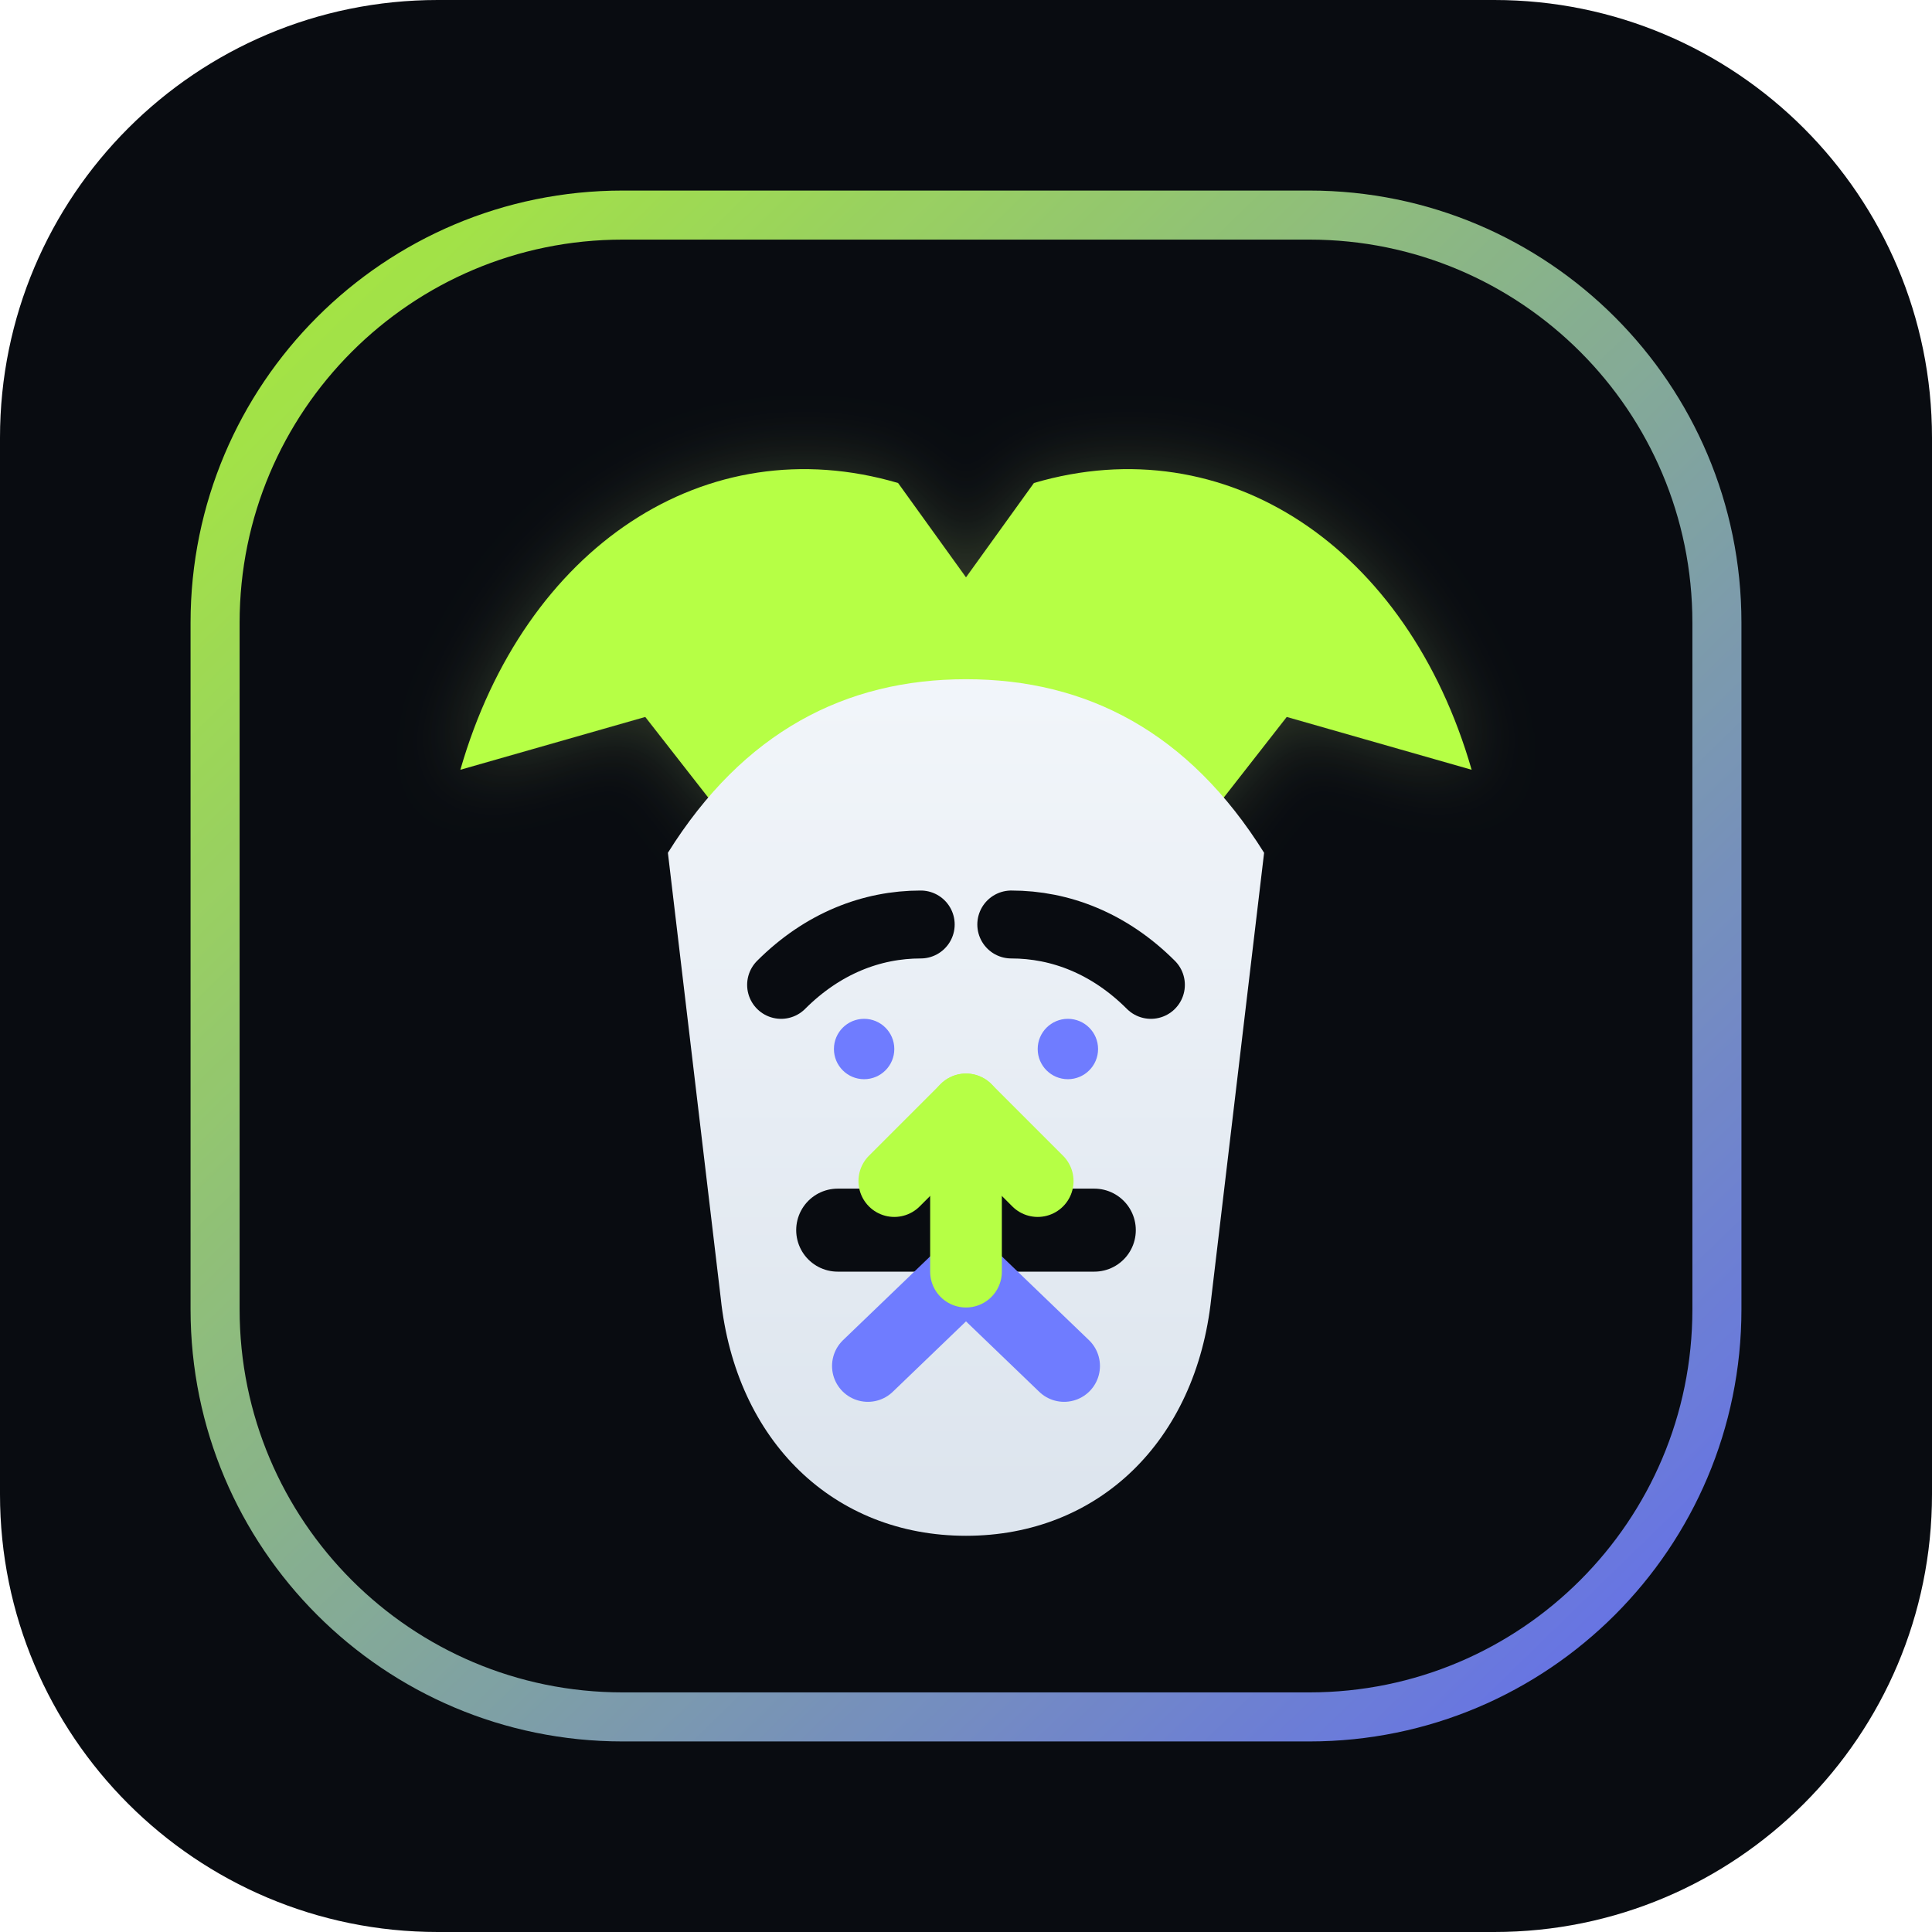
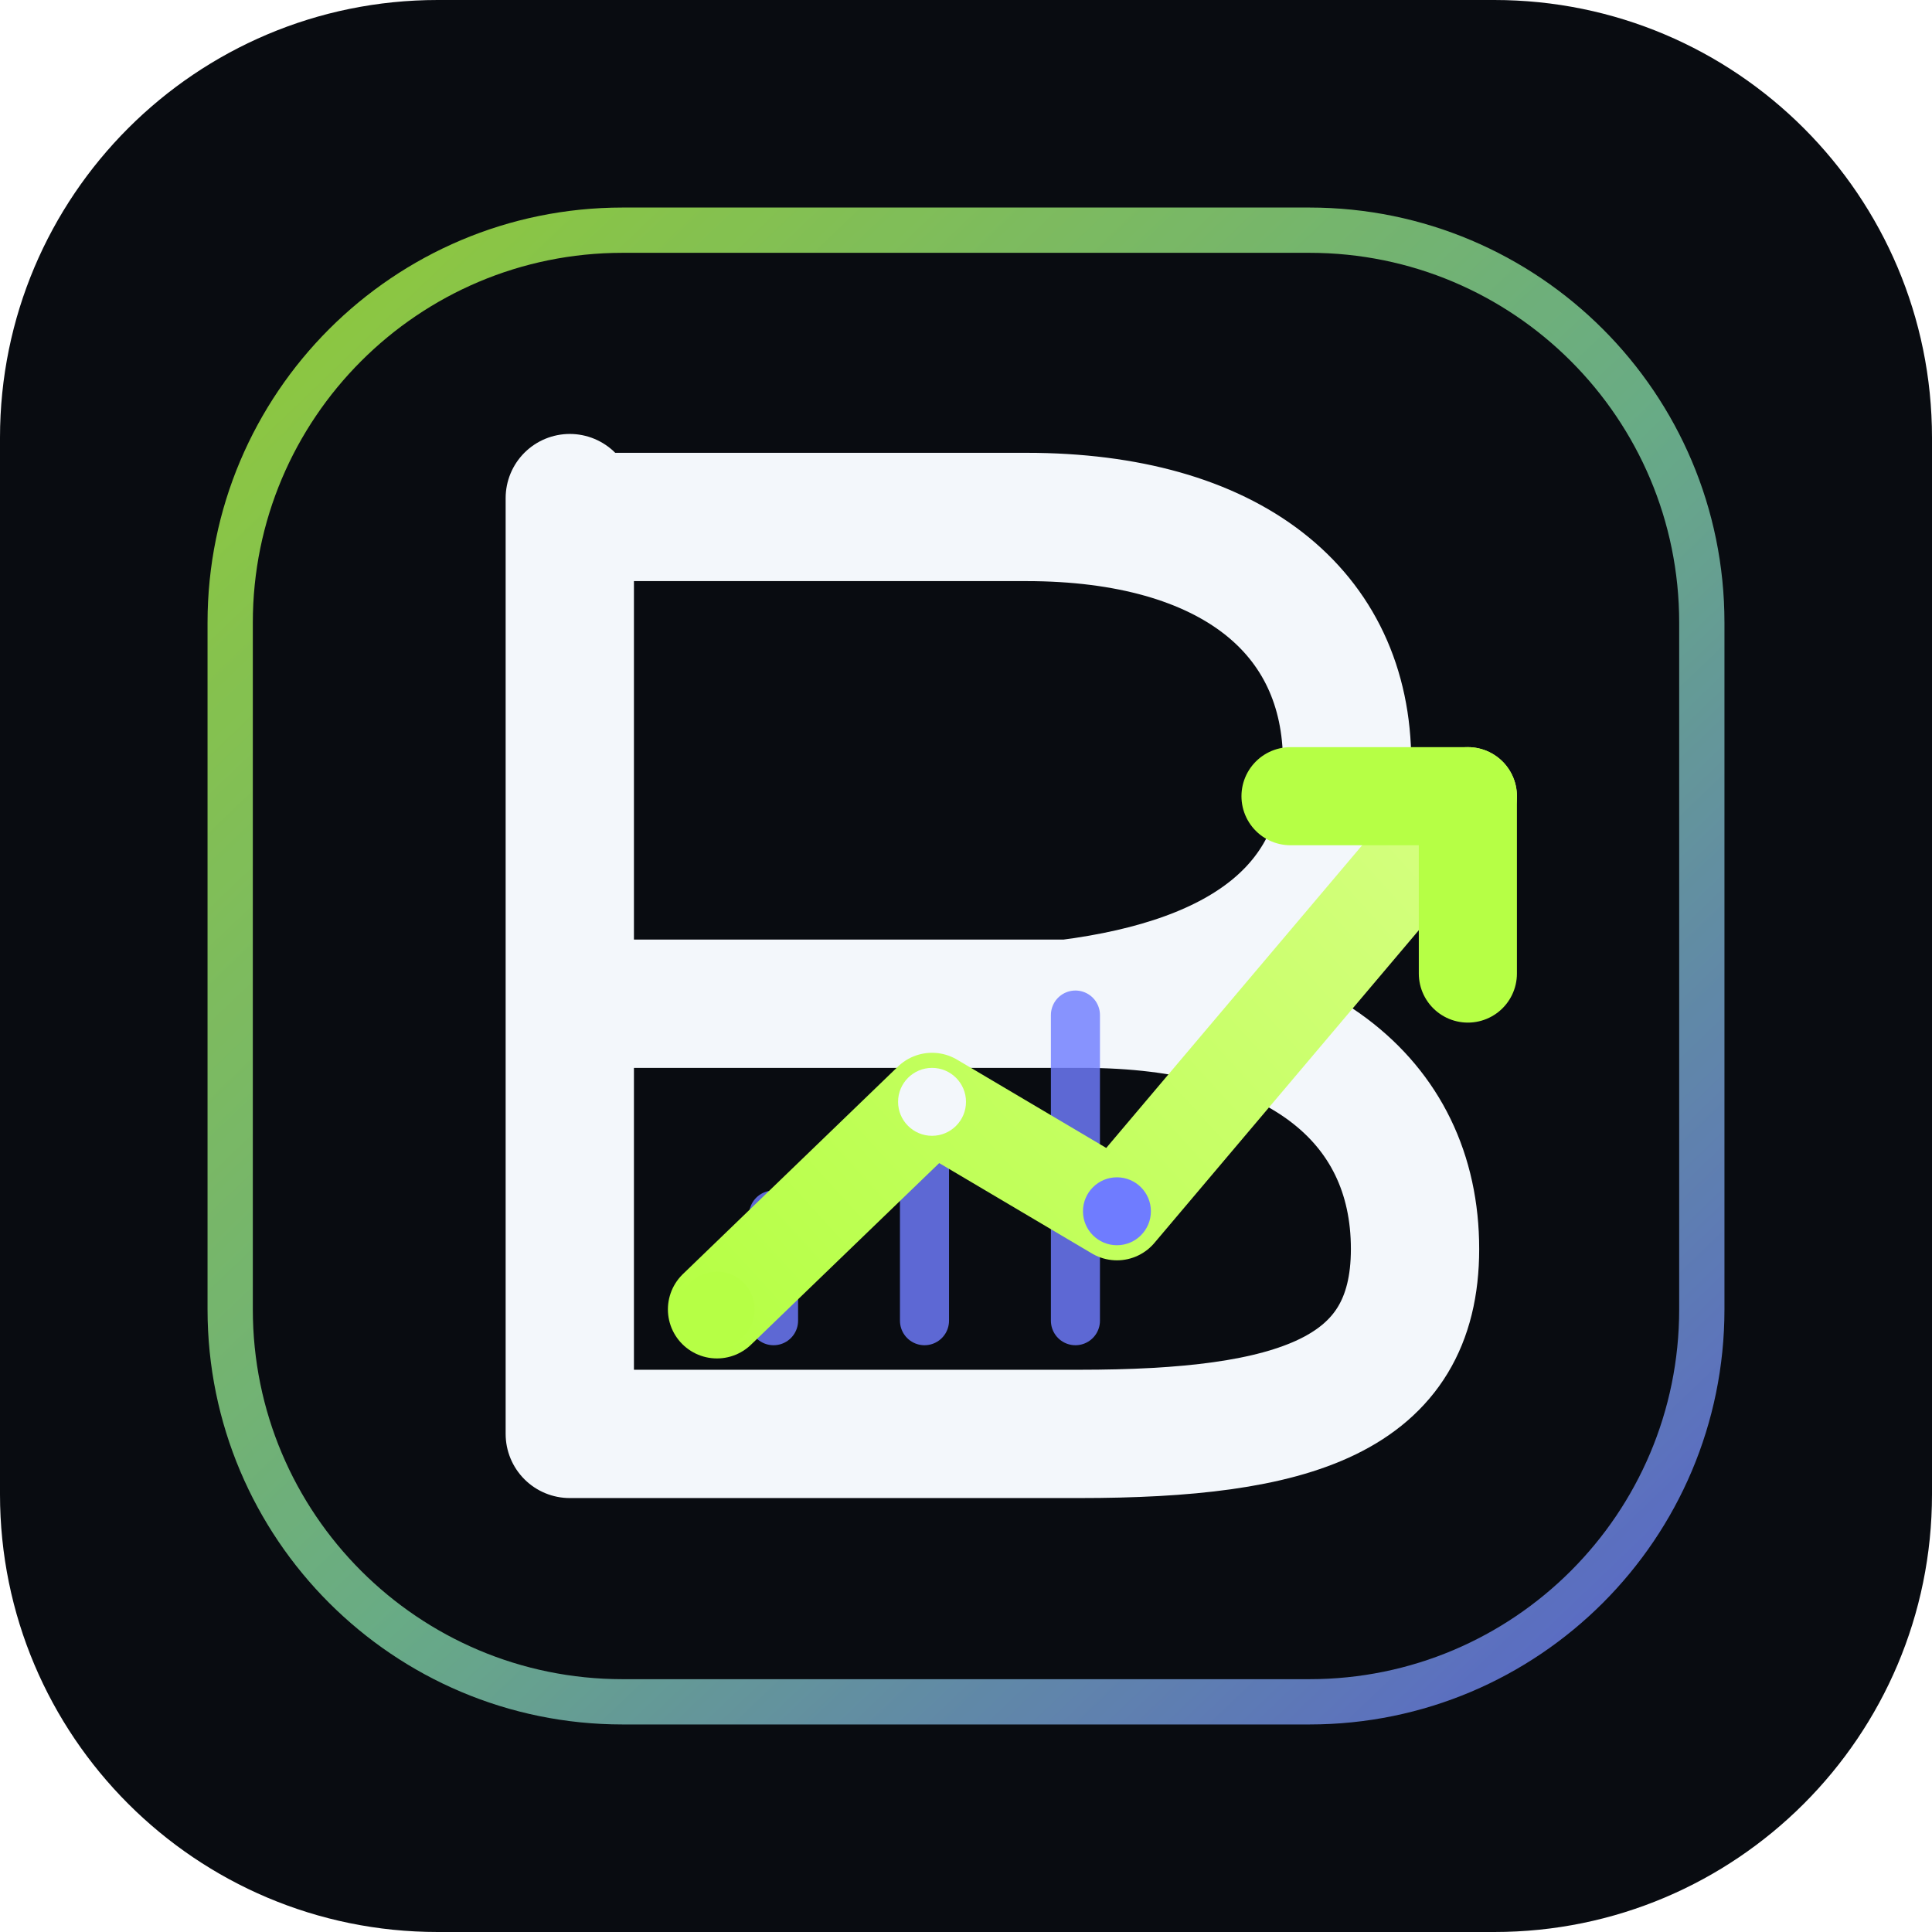
<svg xmlns="http://www.w3.org/2000/svg" viewBox="0 0 512 512" fill="none">
  <defs>
-     <linearGradient id="ring" x1="78" y1="72" x2="438" y2="442" gradientUnits="userSpaceOnUse">
+     <linearGradient id="frame" x1="70" y1="60" x2="444" y2="450" gradientUnits="userSpaceOnUse">
      <stop stop-color="#B6FF45" />
+       <stop offset=".54" stop-color="#83D7A6" />
      <stop offset="1" stop-color="#6F7CFF" />
    </linearGradient>
-     <linearGradient id="face" x1="256" y1="145" x2="256" y2="395" gradientUnits="userSpaceOnUse">
-       <stop stop-color="#F5F8FC" />
-       <stop offset="1" stop-color="#DDE5EE" />
+     <linearGradient id="arrow" x1="188" y1="353" x2="387" y2="171" gradientUnits="userSpaceOnUse">
+       <stop stop-color="#B6FF45" />
+       <stop offset="1" stop-color="#D9FF88" />
    </linearGradient>
-     <filter id="glow" x="-40%" y="-40%" width="180%" height="180%">
-       <feGaussianBlur stdDeviation="9" result="blur" />
-       <feColorMatrix in="blur" values="0 0 0 0 0.714 0 0 0 0 1 0 0 0 0 0.271 0 0 0 .28 0" />
-     </filter>
+     <radialGradient id="glow" cx="0" cy="0" r="1" gradientTransform="translate(360 148) rotate(133) scale(245)">
+       <stop stop-color="#6F7CFF" stop-opacity=".22" />
+       <stop offset="1" stop-color="#6F7CFF" stop-opacity="0" />
+     </radialGradient>
  </defs>
  <rect width="512" height="512" rx="116" fill="#090C11" />
-   <rect x="57" y="57" width="398" height="398" rx="108" stroke="url(#ring)" stroke-width="13" opacity=".9" />
-   <path d="M122 204C139 145 187 113 238 128L256 153L274 128C325 113 373 145 390 204L341 190L316 222C297 210 277 204 256 204C235 204 215 210 196 222L171 190L122 204Z" fill="#B6FF45" filter="url(#glow)" opacity=".7" />
-   <path d="M122 204C139 145 187 113 238 128L256 153L274 128C325 113 373 145 390 204L341 190L316 222C297 210 277 204 256 204C235 204 215 210 196 222L171 190L122 204Z" fill="#B6FF45" />
-   <path d="M177 226C197 194 224 180 256 180C288 180 315 194 335 226L321 344C317 382 291 407 256 407C221 407 195 382 191 344L177 226Z" fill="url(#face)" />
-   <path d="M207 261C218 250 231 245 244 245" stroke="#090C11" stroke-width="18" stroke-linecap="round" />
-   <path d="M305 261C294 250 281 245 268 245" stroke="#090C11" stroke-width="18" stroke-linecap="round" />
-   <circle cx="229" cy="278" r="8" fill="#6F7CFF" />
-   <circle cx="283" cy="278" r="8" fill="#6F7CFF" />
-   <path d="M222 326H290" stroke="#090C11" stroke-width="22" stroke-linecap="round" />
-   <path d="M230 362L256 337L282 362" stroke="#6F7CFF" stroke-width="19" stroke-linecap="round" stroke-linejoin="round" />
-   <path d="M256 337V294" stroke="#B6FF45" stroke-width="19" stroke-linecap="round" />
-   <path d="M237 313L256 294L275 313" stroke="#B6FF45" stroke-width="19" stroke-linecap="round" stroke-linejoin="round" />
+   <rect x="48" y="48" width="416" height="416" rx="112" fill="url(#glow)" />
+   <rect x="61" y="61" width="390" height="390" rx="104" stroke="url(#frame)" stroke-width="12" opacity=".78" />
+   <path d="M151 132V380M151 137H272C326 137 357 162 357 202C357 240 330 260 283 266H151M151 266H287C343 266 375 291 375 331C375 370 343 380 286 380H151" stroke="#F3F7FB" stroke-width="34" stroke-linecap="round" stroke-linejoin="round" />
+   <path d="M205 350V322M245 350V295M285 350V269" stroke="#6F7CFF" stroke-width="13" stroke-linecap="round" opacity=".82" />
+   <path d="M190 347L247 292L296 321L389 211" stroke="url(#arrow)" stroke-width="26" stroke-linecap="round" stroke-linejoin="round" />
+   <path d="M342 211H389V258" stroke="#B6FF45" stroke-width="26" stroke-linecap="round" stroke-linejoin="round" />
+   <circle cx="190" cy="347" r="10" fill="#B6FF45" />
+   <circle cx="247" cy="292" r="9" fill="#F3F7FB" />
+   <circle cx="296" cy="321" r="9" fill="#6F7CFF" />
</svg>
